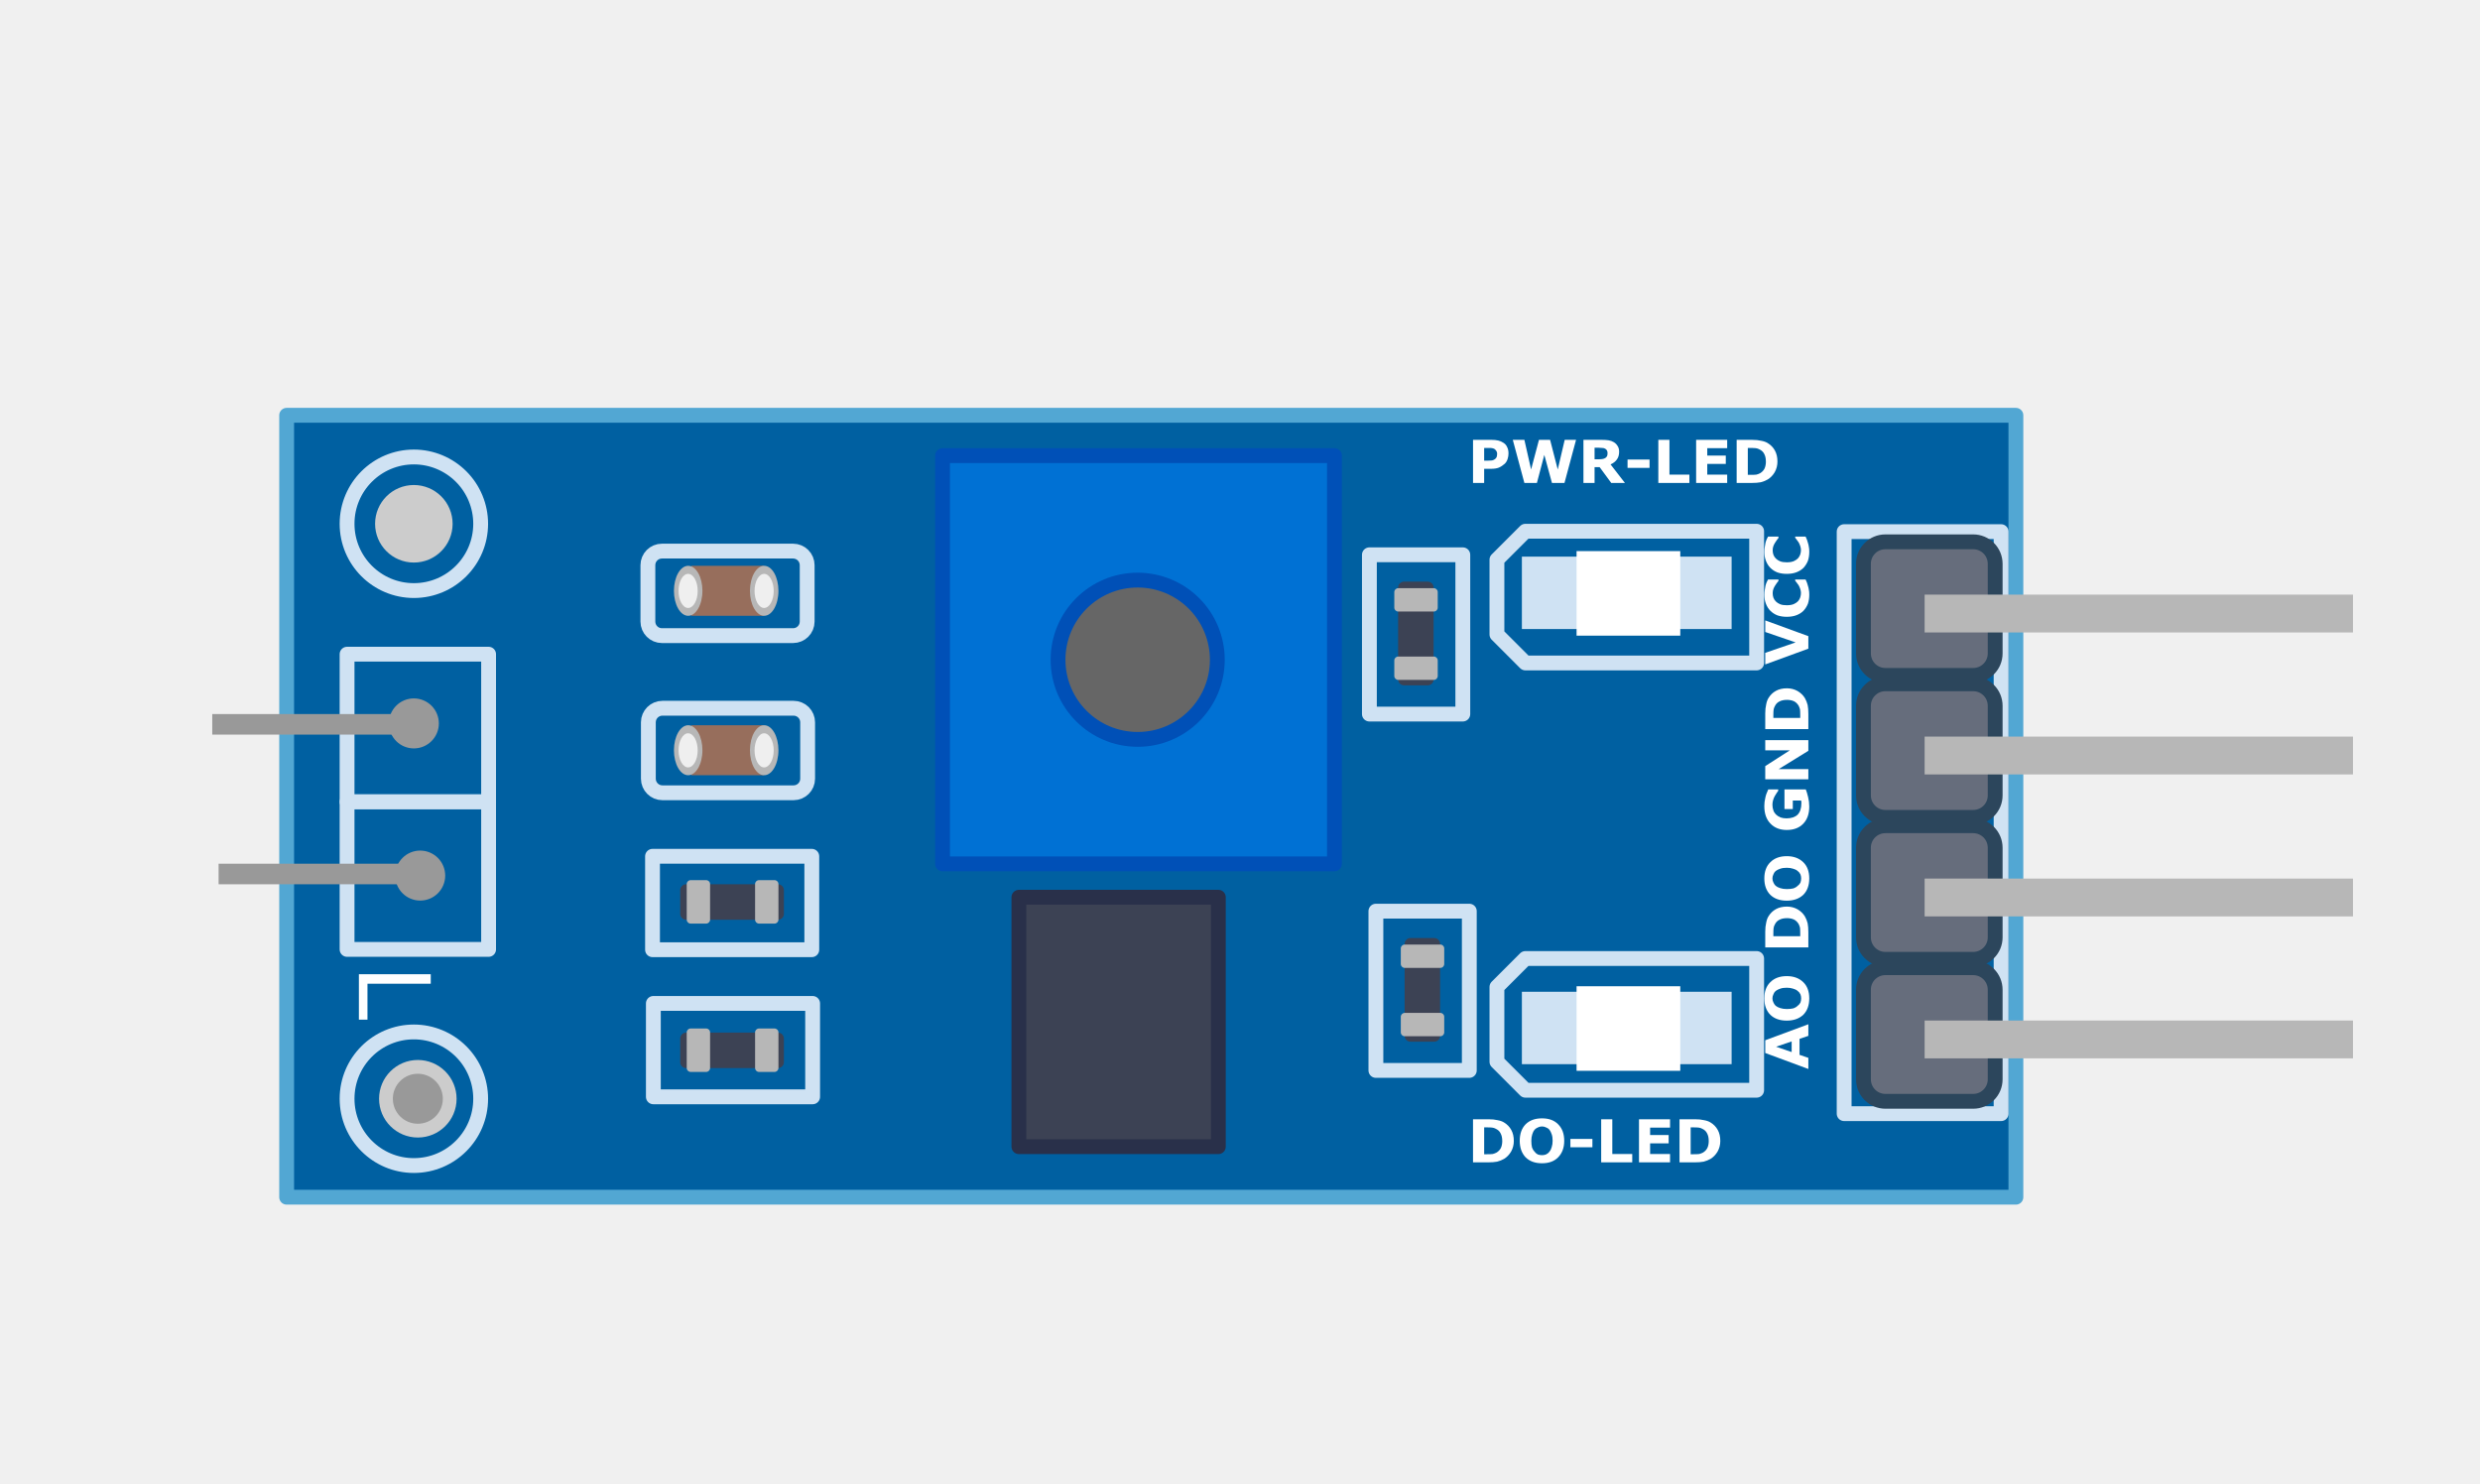
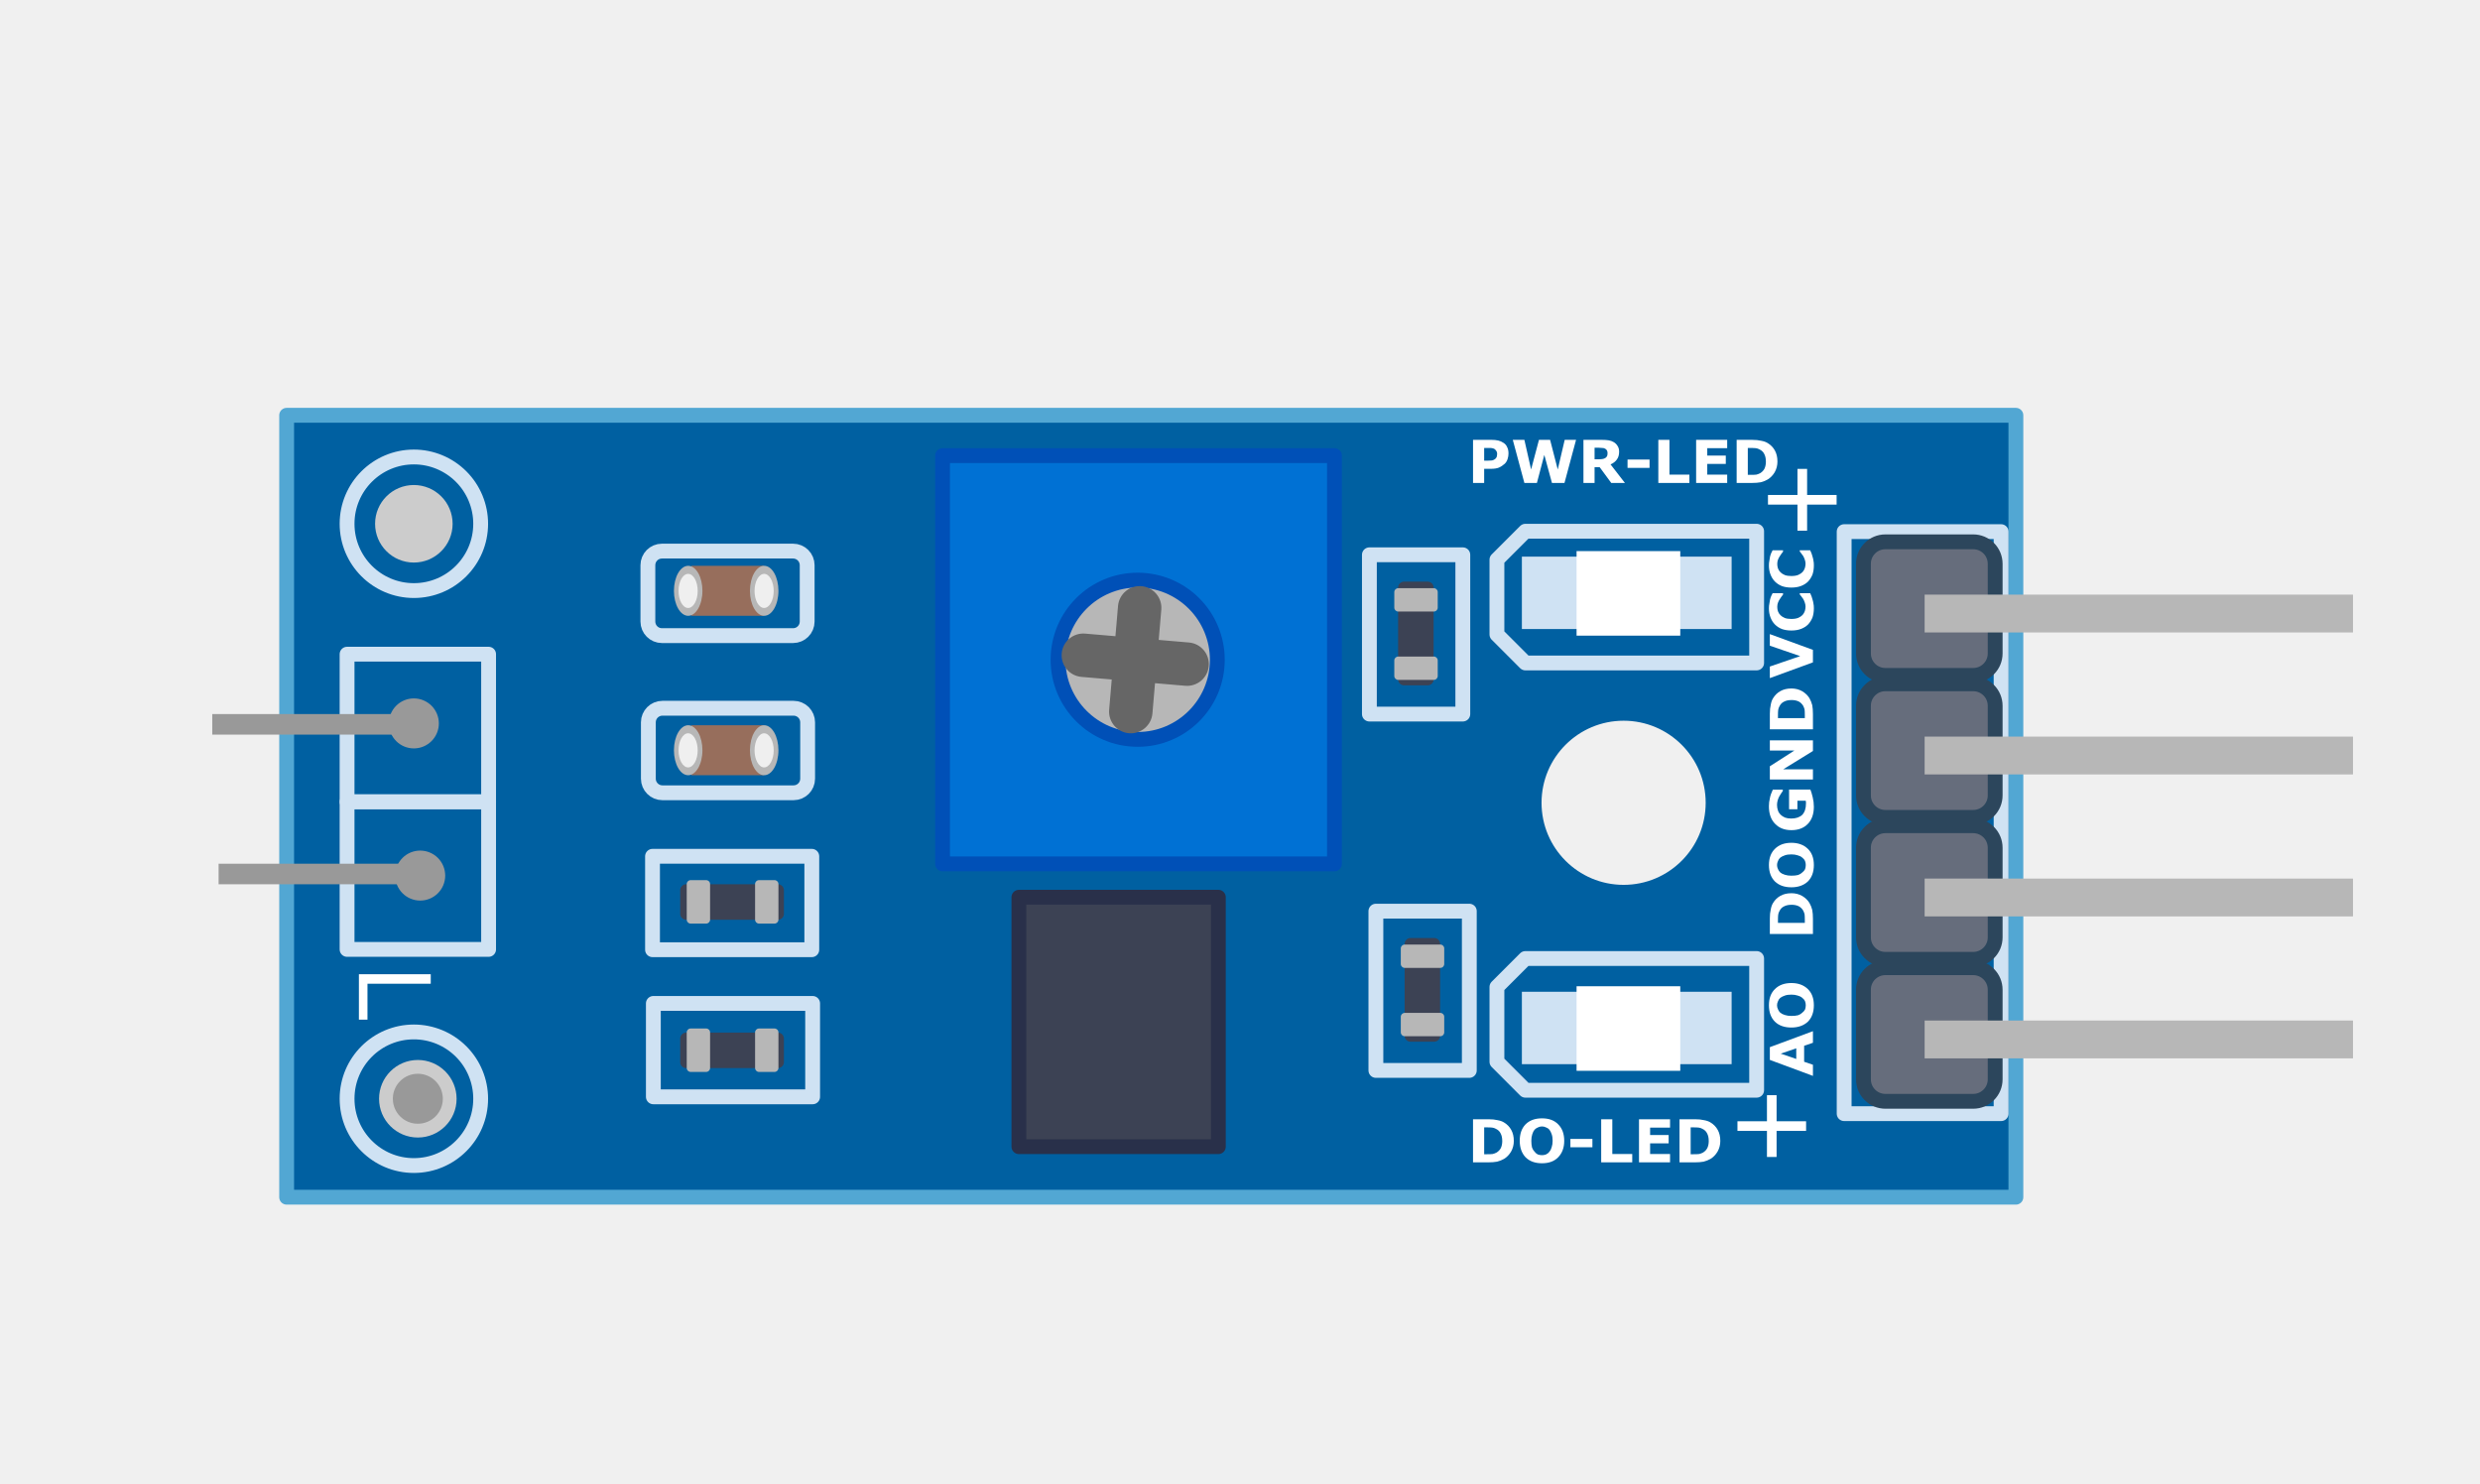
<svg xmlns="http://www.w3.org/2000/svg" version="1.1" viewBox="0.0 0.0 167.22 100.0" fill="none" stroke="none" stroke-linecap="square" stroke-miterlimit="10">
  <clipPath id="p.0">
    <path d="m0 0l167.22 0l0 100.0l-167.22 0l0 -100.0z" clip-rule="nonzero" />
  </clipPath>
  <g clip-path="url(#p.0)">
    <path fill="#000000" fill-opacity="0.0" d="m0 0l167.22 0l0 100.0l-167.22 0z" fill-rule="evenodd" />
-     <path fill="#0060a1" d="m19.328 28.002l116.598 0l0 52.724l-116.598 0z" fill-rule="evenodd" />
+     <path fill="#0060a1" d="m19.328 28.003l83.276 0l0 52.724l-83.276 0z" fill-rule="evenodd" />
+     <path fill="#0060a1" d="m116.759 28.003l19.181 0l0 52.724l-19.181 0z" fill-rule="evenodd" />
+     <path fill="#0060a1" d="m99.297 28.003l20.63 0l0 16.819l-20.63 0z" fill-rule="evenodd" />
+     <path fill="#0060a1" d="m99.297 62.281l20.63 0l0 18.457l-20.63 0z" fill-rule="evenodd" />
+     <path fill="#0060a1" d="m89.854 54.131c0 -10.837 8.785 -19.622 19.622 -19.622c5.204 0 10.195 2.067 13.875 5.747c3.68 3.68 5.747 8.671 5.747 13.875c0 10.837 -8.785 19.622 -19.622 19.622c-10.837 0 -19.622 -8.785 -19.622 -19.622zm14.088 0c0 3.056 2.478 5.534 5.534 5.534c3.056 0 5.534 -2.478 5.534 -5.534c0 -3.056 -2.478 -5.534 -5.534 -5.534c-3.056 0 -5.534 2.478 -5.534 5.534z" fill-rule="evenodd" />
+     <path fill="#000000" fill-opacity="0.0" d="m19.328 28.002l116.598 0l0 52.724l-116.598 0z" fill-rule="evenodd" />
    <path stroke="#52a7d3" stroke-width="1.0" stroke-linejoin="round" stroke-linecap="butt" d="m19.328 28.002l116.598 0l0 52.724l-116.598 0z" fill-rule="evenodd" />
    <path fill="#3c4254" d="m68.701 60.499l13.449 0l0 16.819l-13.449 0z" fill-rule="evenodd" />
    <path stroke="#29304a" stroke-width="1.0" stroke-linejoin="round" stroke-linecap="butt" d="m68.701 60.499l13.449 0l0 16.819l-13.449 0z" fill-rule="evenodd" />
    <path fill="#976e5c" d="m46.614 38.152l4.882 0l0 3.37l-4.882 0z" fill-rule="evenodd" />
    <path fill="#b7b7b7" d="m50.567 39.837c0 -0.931 0.43 -1.685 0.961 -1.685c0.255 0 0.499 0.178 0.679 0.494c0.18 0.316 0.281 0.745 0.281 1.192c0 0.931 -0.43 1.685 -0.961 1.685c-0.531 0 -0.961 -0.754 -0.961 -1.685z" fill-rule="evenodd" />
    <path fill="#efefef" d="m50.877 39.845c0 -0.635 0.289 -1.15 0.646 -1.15c0.171 0 0.335 0.121 0.457 0.337c0.121 0.216 0.189 0.508 0.189 0.813c0 0.635 -0.289 1.15 -0.646 1.15c-0.357 0 -0.646 -0.515 -0.646 -1.15z" fill-rule="evenodd" />
    <path fill="#b7b7b7" d="m45.442 39.837c0 -0.931 0.43 -1.685 0.961 -1.685c0.255 0 0.499 0.178 0.679 0.494c0.18 0.316 0.281 0.745 0.281 1.192c0 0.931 -0.43 1.685 -0.961 1.685c-0.531 0 -0.961 -0.754 -0.961 -1.685z" fill-rule="evenodd" />
    <path fill="#efefef" d="m45.752 39.845c0 -0.635 0.289 -1.15 0.646 -1.15c0.171 0 0.335 0.121 0.457 0.337c0.121 0.216 0.189 0.508 0.189 0.813c0 0.635 -0.289 1.15 -0.646 1.15c-0.357 0 -0.646 -0.515 -0.646 -1.15z" fill-rule="evenodd" />
    <path fill="#976e5c" d="m46.614 48.903l4.882 0l0 3.37l-4.882 0z" fill-rule="evenodd" />
    <path fill="#b7b7b7" d="m50.567 50.587c0 -0.931 0.43 -1.685 0.961 -1.685c0.255 0 0.499 0.178 0.679 0.494c0.18 0.316 0.281 0.745 0.281 1.192c0 0.931 -0.43 1.685 -0.961 1.685c-0.531 0 -0.961 -0.754 -0.961 -1.685z" fill-rule="evenodd" />
    <path fill="#efefef" d="m50.877 50.595c0 -0.635 0.289 -1.15 0.646 -1.15c0.171 0 0.335 0.121 0.457 0.337c0.121 0.216 0.189 0.508 0.189 0.813c0 0.635 -0.289 1.15 -0.646 1.15c-0.357 0 -0.646 -0.515 -0.646 -1.15z" fill-rule="evenodd" />
    <path fill="#b7b7b7" d="m45.442 50.587c0 -0.931 0.43 -1.685 0.961 -1.685c0.255 0 0.499 0.178 0.679 0.494c0.18 0.316 0.281 0.745 0.281 1.192c0 0.931 -0.43 1.685 -0.961 1.685c-0.531 0 -0.961 -0.754 -0.961 -1.685z" fill-rule="evenodd" />
    <path fill="#efefef" d="m45.752 50.595c0 -0.635 0.289 -1.15 0.646 -1.15c0.171 0 0.335 0.121 0.457 0.337c0.121 0.216 0.189 0.508 0.189 0.813c0 0.635 -0.289 1.15 -0.646 1.15c-0.357 0 -0.646 -0.515 -0.646 -1.15z" fill-rule="evenodd" />
    <path fill="#000000" fill-opacity="0.0" d="m23.402 35.318c0 -2.487 2.016 -4.504 4.504 -4.504c1.195 0 2.34 0.475 3.185 1.319c0.845 0.845 1.319 1.99 1.319 3.185c0 2.487 -2.016 4.504 -4.504 4.504c-2.487 0 -4.504 -2.016 -4.504 -4.504z" fill-rule="evenodd" />
    <path stroke="#cfe2f3" stroke-width="1.0" stroke-linejoin="round" stroke-linecap="butt" d="m23.402 35.318c0 -2.487 2.016 -4.504 4.504 -4.504c1.195 0 2.34 0.475 3.185 1.319c0.845 0.845 1.319 1.99 1.319 3.185c0 2.487 -2.016 4.504 -4.504 4.504c-2.487 0 -4.504 -2.016 -4.504 -4.504z" fill-rule="evenodd" />
    <path fill="#000000" fill-opacity="0.0" d="m23.402 74.087c0 -2.487 2.016 -4.504 4.504 -4.504c1.195 0 2.34 0.475 3.185 1.319c0.845 0.845 1.319 1.99 1.319 3.185c0 2.487 -2.016 4.504 -4.504 4.504c-2.487 0 -4.504 -2.016 -4.504 -4.504z" fill-rule="evenodd" />
    <path stroke="#cfe2f3" stroke-width="1.0" stroke-linejoin="round" stroke-linecap="butt" d="m23.402 74.087c0 -2.487 2.016 -4.504 4.504 -4.504c1.195 0 2.34 0.475 3.185 1.319c0.845 0.845 1.319 1.99 1.319 3.185c0 2.487 -2.016 4.504 -4.504 4.504c-2.487 0 -4.504 -2.016 -4.504 -4.504z" fill-rule="evenodd" />
    <path fill="#000000" fill-opacity="0.0" d="m23.402 44.111l9.543 0l0 9.953l-9.543 0z" fill-rule="evenodd" />
    <path stroke="#cfe2f3" stroke-width="1.0" stroke-linejoin="round" stroke-linecap="butt" d="m23.402 44.111l9.543 0l0 9.953l-9.543 0z" fill-rule="evenodd" />
    <path fill="#000000" fill-opacity="0.0" d="m23.402 54.064l9.543 0l0 9.953l-9.543 0z" fill-rule="evenodd" />
    <path stroke="#cfe2f3" stroke-width="1.0" stroke-linejoin="round" stroke-linecap="butt" d="m23.402 54.064l9.543 0l0 9.953l-9.543 0z" fill-rule="evenodd" />
    <path fill="#cccccc" d="m25.291 35.318c0 -1.444 1.17 -2.614 2.614 -2.614c0.693 0 1.358 0.275 1.848 0.766c0.49 0.49 0.766 1.155 0.766 1.848c0 1.444 -1.17 2.614 -2.614 2.614c-1.444 0 -2.614 -1.17 -2.614 -2.614z" fill-rule="evenodd" />
    <path fill="#cccccc" d="m25.559 74.087c0 -1.444 1.17 -2.614 2.614 -2.614c0.693 0 1.358 0.275 1.848 0.766c0.49 0.49 0.766 1.155 0.766 1.849c0 1.444 -1.17 2.614 -2.614 2.614c-1.444 0 -2.614 -1.17 -2.614 -2.614z" fill-rule="evenodd" />
    <path fill="#999999" d="m26.488 74.087c0 -0.931 0.754 -1.685 1.685 -1.685c0.447 0 0.875 0.178 1.192 0.494c0.316 0.316 0.494 0.745 0.494 1.192c0 0.931 -0.754 1.685 -1.685 1.685c-0.931 0 -1.685 -0.754 -1.685 -1.685z" fill-rule="evenodd" />
    <path fill="#999999" d="m14.312 48.148l14.142 0l0 1.386l-14.142 0z" fill-rule="evenodd" />
    <path fill="#999999" d="m14.74 58.239l14.142 0l0 1.386l-14.142 0z" fill-rule="evenodd" />
    <path fill="#999999" d="m26.648 59.039c0 -0.931 0.754 -1.685 1.685 -1.685c0.447 0 0.875 0.178 1.192 0.494c0.316 0.316 0.494 0.745 0.494 1.192c0 0.931 -0.754 1.685 -1.685 1.685c-0.931 0 -1.685 -0.754 -1.685 -1.685z" fill-rule="evenodd" />
    <path fill="#999999" d="m26.22 48.778c0 -0.931 0.754 -1.685 1.685 -1.685c0.447 0 0.875 0.178 1.192 0.494c0.316 0.316 0.494 0.745 0.494 1.192c0 0.931 -0.754 1.685 -1.685 1.685c-0.931 0 -1.685 -0.754 -1.685 -1.685z" fill-rule="evenodd" />
    <path fill="#3c4254" d="m45.864 60.024c0 -0.22 0.179 -0.399 0.399 -0.399l6.194 0c0.106 0 0.207 0.042 0.282 0.117c0.075 0.075 0.117 0.176 0.117 0.282l0 1.596c0 0.22 -0.179 0.399 -0.399 0.399l-6.194 0c-0.22 0 -0.399 -0.179 -0.399 -0.399z" fill-rule="evenodd" />
    <path fill="#b7b7b7" d="m46.304 59.609c0 -0.145 0.118 -0.262 0.262 -0.262l1.05 0c0.07 0 0.136 0.028 0.186 0.077c0.049 0.049 0.077 0.116 0.077 0.186l0 2.404c0 0.145 -0.118 0.262 -0.262 0.262l-1.05 0c-0.145 0 -0.262 -0.118 -0.262 -0.262z" fill-rule="evenodd" />
    <path fill="#b7b7b7" d="m50.913 59.609c0 -0.145 0.118 -0.262 0.262 -0.262l1.05 0c0.07 0 0.136 0.028 0.186 0.077c0.049 0.049 0.077 0.116 0.077 0.186l0 2.404c0 0.145 -0.118 0.262 -0.262 0.262l-1.05 0c-0.145 0 -0.262 -0.118 -0.262 -0.262z" fill-rule="evenodd" />
    <path fill="#3c4254" d="m45.864 70.026c0 -0.22 0.179 -0.399 0.399 -0.399l6.194 0c0.106 0 0.207 0.042 0.282 0.117c0.075 0.075 0.117 0.176 0.117 0.282l0 1.596c0 0.22 -0.179 0.399 -0.399 0.399l-6.194 0c-0.22 0 -0.399 -0.179 -0.399 -0.399z" fill-rule="evenodd" />
    <path fill="#b7b7b7" d="m46.304 69.612c0 -0.145 0.118 -0.262 0.262 -0.262l1.05 0c0.07 0 0.136 0.028 0.186 0.077c0.049 0.049 0.077 0.116 0.077 0.186l0 2.404c0 0.145 -0.118 0.262 -0.262 0.262l-1.05 0c-0.145 0 -0.262 -0.118 -0.262 -0.262z" fill-rule="evenodd" />
    <path fill="#b7b7b7" d="m50.913 69.612c0 -0.145 0.118 -0.262 0.262 -0.262l1.05 0c0.07 0 0.136 0.028 0.186 0.077c0.049 0.049 0.077 0.116 0.077 0.186l0 2.404c0 0.145 -0.118 0.262 -0.262 0.262l-1.05 0c-0.145 0 -0.262 -0.118 -0.262 -0.262z" fill-rule="evenodd" />
    <path fill="#000000" fill-opacity="0.0" d="m44.054 67.659l10.74 0l0 6.299l-10.74 0z" fill-rule="evenodd" />
    <path stroke="#cfe2f3" stroke-width="1.0" stroke-linejoin="round" stroke-linecap="butt" d="m44.054 67.659l10.74 0l0 6.299l-10.74 0z" fill-rule="evenodd" />
    <path fill="#000000" fill-opacity="0.0" d="m43.998 57.739l10.74 0l0 6.299l-10.74 0z" fill-rule="evenodd" />
    <path stroke="#cfe2f3" stroke-width="1.0" stroke-linejoin="round" stroke-linecap="butt" d="m43.998 57.739l10.74 0l0 6.299l-10.74 0z" fill-rule="evenodd" />
    <path fill="#3c4254" d="m96.704 63.248c0.22 0 0.399 0.179 0.399 0.399l0 6.194c0 0.106 -0.042 0.207 -0.117 0.282c-0.075 0.075 -0.176 0.117 -0.282 0.117l-1.596 0c-0.22 0 -0.399 -0.179 -0.399 -0.399l0 -6.194c0 -0.22 0.179 -0.399 0.399 -0.399z" fill-rule="evenodd" />
    <path fill="#b7b7b7" d="m97.119 63.689c0.145 0 0.262 0.118 0.262 0.262l0 1.05c0 0.07 -0.028 0.136 -0.077 0.186c-0.049 0.049 -0.116 0.077 -0.186 0.077l-2.404 0c-0.145 0 -0.262 -0.118 -0.262 -0.262l0 -1.05c0 -0.145 0.118 -0.262 0.262 -0.262z" fill-rule="evenodd" />
    <path fill="#b7b7b7" d="m97.119 68.298c0.145 0 0.262 0.118 0.262 0.262l0 1.05c0 0.07 -0.028 0.136 -0.077 0.186c-0.049 0.049 -0.116 0.077 -0.186 0.077l-2.404 0c-0.145 0 -0.262 -0.118 -0.262 -0.262l0 -1.05c0 -0.145 0.118 -0.262 0.262 -0.262z" fill-rule="evenodd" />
    <path fill="#000000" fill-opacity="0.0" d="m99.072 61.438l0 10.74l-6.299 0l0 -10.74z" fill-rule="evenodd" />
    <path stroke="#cfe2f3" stroke-width="1.0" stroke-linejoin="round" stroke-linecap="butt" d="m99.072 61.438l0 10.74l-6.299 0l0 -10.74z" fill-rule="evenodd" />
    <path fill="#3c4254" d="m96.266 39.219c0.22 0 0.399 0.179 0.399 0.399l0 6.194c0 0.106 -0.042 0.207 -0.117 0.282c-0.075 0.075 -0.176 0.117 -0.282 0.117l-1.596 0c-0.22 0 -0.399 -0.179 -0.399 -0.399l0 -6.194c0 -0.22 0.179 -0.399 0.399 -0.399z" fill-rule="evenodd" />
    <path fill="#b7b7b7" d="m96.681 39.66c0.145 0 0.262 0.118 0.262 0.262l0 1.05c0 0.07 -0.028 0.136 -0.077 0.186c-0.049 0.049 -0.116 0.077 -0.186 0.077l-2.404 0c-0.145 0 -0.262 -0.118 -0.262 -0.262l0 -1.05c0 -0.145 0.118 -0.262 0.262 -0.262z" fill-rule="evenodd" />
    <path fill="#b7b7b7" d="m96.681 44.269c0.145 0 0.262 0.118 0.262 0.262l0 1.05c0 0.07 -0.028 0.136 -0.077 0.186c-0.049 0.049 -0.116 0.077 -0.186 0.077l-2.404 0c-0.145 0 -0.262 -0.118 -0.262 -0.262l0 -1.05c0 -0.145 0.118 -0.262 0.262 -0.262z" fill-rule="evenodd" />
    <path fill="#000000" fill-opacity="0.0" d="m98.634 37.409l0 10.74l-6.299 0l0 -10.74z" fill-rule="evenodd" />
    <path stroke="#cfe2f3" stroke-width="1.0" stroke-linejoin="round" stroke-linecap="butt" d="m98.634 37.409l0 10.74l-6.299 0l0 -10.74z" fill-rule="evenodd" />
    <path fill="#000000" fill-opacity="0.0" d="m98.948 27.724l25.228 0l0 8.567l-25.228 0z" fill-rule="evenodd" />
    <path fill="#ffffff" d="m101.714 30.58q0 0.188 -0.062 0.375q-0.062 0.188 -0.188 0.312q-0.188 0.172 -0.406 0.266q-0.203 0.078 -0.516 0.078l-0.469 0l0 0.953l-0.75 0l0 -2.906l1.234 0q0.281 0 0.469 0.047q0.188 0.047 0.328 0.141q0.188 0.109 0.266 0.297q0.094 0.172 0.094 0.438zm-0.766 0.016q0 -0.125 -0.078 -0.219q-0.062 -0.094 -0.141 -0.125q-0.125 -0.047 -0.234 -0.047q-0.109 0 -0.297 0l-0.125 0l0 0.859l0.219 0q0.188 0 0.312 -0.016q0.125 -0.031 0.203 -0.094q0.078 -0.062 0.109 -0.141q0.031 -0.094 0.031 -0.219zm5.322 -0.938l-0.781 2.906l-0.844 0l-0.516 -1.891l-0.5 1.891l-0.844 0l-0.781 -2.906l0.781 0l0.453 2.0l0.531 -2.0l0.75 0l0.516 2.0l0.469 -2.0l0.766 0zm2.123 0.891q0 -0.109 -0.047 -0.188q-0.047 -0.078 -0.156 -0.125q-0.062 -0.031 -0.172 -0.031q-0.094 -0.016 -0.234 -0.016l-0.266 0l0 0.781l0.219 0q0.188 0 0.297 -0.016q0.125 -0.016 0.219 -0.078q0.078 -0.062 0.109 -0.125q0.031 -0.078 0.031 -0.203zm1.172 2.016l-0.922 0l-0.781 -1.063l-0.344 0l0 1.063l-0.75 0l0 -2.906l1.25 0q0.266 0 0.453 0.031q0.188 0.031 0.344 0.125q0.156 0.094 0.25 0.25q0.109 0.156 0.109 0.391q0 0.328 -0.156 0.531q-0.141 0.203 -0.422 0.328l0.969 1.25zm1.66 -1.016l-1.484 0l0 -0.562l1.484 0l0 0.562zm2.686 1.016l-2.094 0l0 -2.906l0.75 0l0 2.344l1.344 0l0 0.562zm2.549 0l-2.094 0l0 -2.906l2.094 0l0 0.562l-1.344 0l0 0.5l1.25 0l0 0.562l-1.25 0l0 0.719l1.344 0l0 0.562zm3.389 -1.453q0 0.406 -0.188 0.734q-0.188 0.313 -0.469 0.484q-0.219 0.125 -0.469 0.188q-0.25 0.047 -0.609 0.047l-1.016 0l0 -2.906l1.047 0q0.359 0 0.609 0.062q0.266 0.047 0.438 0.156q0.312 0.188 0.484 0.5q0.172 0.312 0.172 0.734zm-0.781 0q0 -0.297 -0.109 -0.5q-0.094 -0.203 -0.328 -0.312q-0.109 -0.062 -0.234 -0.078q-0.125 -0.016 -0.359 -0.016l-0.188 0l0 1.813l0.188 0q0.266 0 0.391 -0.016q0.125 -0.031 0.25 -0.094q0.203 -0.125 0.297 -0.312q0.094 -0.203 0.094 -0.484z" fill-rule="nonzero" />
    <path fill="#000000" fill-opacity="0.0" d="m98.948 73.536l25.228 0l0 8.567l-25.228 0z" fill-rule="evenodd" />
    <path fill="#ffffff" d="m102.073 76.923q0 0.406 -0.188 0.734q-0.188 0.312 -0.469 0.484q-0.219 0.125 -0.469 0.188q-0.25 0.047 -0.609 0.047l-1.016 0l0 -2.906l1.047 0q0.359 0 0.609 0.062q0.266 0.047 0.438 0.156q0.312 0.188 0.484 0.5q0.172 0.312 0.172 0.734zm-0.781 0q0 -0.297 -0.109 -0.5q-0.094 -0.203 -0.328 -0.312q-0.109 -0.062 -0.234 -0.078q-0.125 -0.016 -0.359 -0.016l-0.188 0l0 1.812l0.188 0q0.266 0 0.391 -0.016q0.125 -0.031 0.25 -0.094q0.203 -0.125 0.297 -0.312q0.094 -0.203 0.094 -0.484zm4.18 0q0 0.688 -0.406 1.109q-0.391 0.406 -1.094 0.406q-0.703 0 -1.109 -0.406q-0.391 -0.422 -0.391 -1.109q0 -0.703 0.391 -1.109q0.406 -0.406 1.109 -0.406q0.703 0 1.094 0.406q0.406 0.406 0.406 1.109zm-1.0 0.734q0.109 -0.125 0.156 -0.312q0.062 -0.188 0.062 -0.422q0 -0.266 -0.062 -0.438q-0.062 -0.188 -0.156 -0.312q-0.094 -0.109 -0.234 -0.156q-0.125 -0.062 -0.266 -0.062q-0.141 0 -0.266 0.062q-0.125 0.047 -0.234 0.156q-0.094 0.109 -0.156 0.312q-0.062 0.188 -0.062 0.438q0 0.266 0.047 0.453q0.062 0.172 0.172 0.281q0.094 0.125 0.219 0.188q0.141 0.047 0.281 0.047q0.141 0 0.266 -0.047q0.141 -0.062 0.234 -0.188zm2.9 -0.297l-1.484 0l0 -0.562l1.484 0l0 0.562zm2.686 1.016l-2.094 0l0 -2.906l0.75 0l0 2.344l1.344 0l0 0.562zm2.549 0l-2.094 0l0 -2.906l2.094 0l0 0.562l-1.344 0l0 0.5l1.25 0l0 0.562l-1.25 0l0 0.719l1.344 0l0 0.562zm3.389 -1.453q0 0.406 -0.188 0.734q-0.188 0.312 -0.469 0.484q-0.219 0.125 -0.469 0.188q-0.25 0.047 -0.609 0.047l-1.016 0l0 -2.906l1.047 0q0.359 0 0.609 0.062q0.266 0.047 0.438 0.156q0.312 0.188 0.484 0.5q0.172 0.312 0.172 0.734zm-0.781 0q0 -0.297 -0.109 -0.5q-0.094 -0.203 -0.328 -0.312q-0.109 -0.062 -0.234 -0.078q-0.125 -0.016 -0.359 -0.016l-0.188 0l0 1.812l0.188 0q0.266 0 0.391 -0.016q0.125 -0.031 0.25 -0.094q0.203 -0.125 0.297 -0.312q0.094 -0.203 0.094 -0.484z" fill-rule="nonzero" />
-     <path fill="#000000" fill-opacity="0.0" d="m117.092 79.971l0 -51.811l8.567 0l0 51.811z" fill-rule="evenodd" />
-     <path fill="#ffffff" d="m121.932 69.065l0 0.781l-0.594 0.203l0 1.078l0.594 0.203l0 0.75l-2.906 -1.078l0 -0.859l2.906 -1.078zm-1.125 1.156l-1.047 0.359l1.047 0.359l0 -0.719zm-0.328 -4.402q0.688 0 1.109 0.406q0.406 0.391 0.406 1.094q0 0.703 -0.406 1.109q-0.422 0.391 -1.109 0.391q-0.703 0 -1.109 -0.391q-0.406 -0.406 -0.406 -1.109q0 -0.703 0.406 -1.094q0.406 -0.406 1.109 -0.406zm0.734 1.0q-0.125 -0.109 -0.312 -0.156q-0.188 -0.062 -0.422 -0.062q-0.266 0 -0.438 0.062q-0.188 0.062 -0.312 0.156q-0.109 0.094 -0.156 0.234q-0.062 0.125 -0.062 0.266q0 0.141 0.062 0.266q0.047 0.125 0.156 0.234q0.109 0.094 0.312 0.156q0.188 0.062 0.438 0.062q0.266 0 0.453 -0.047q0.172 -0.062 0.281 -0.172q0.125 -0.094 0.188 -0.219q0.047 -0.141 0.047 -0.281q0 -0.141 -0.047 -0.266q-0.062 -0.141 -0.188 -0.234zm-0.734 -5.689q0.406 0 0.734 0.188q0.312 0.188 0.484 0.469q0.125 0.219 0.188 0.469q0.047 0.25 0.047 0.609l0 1.016l-2.906 0l0 -1.047q0 -0.359 0.062 -0.609q0.047 -0.266 0.156 -0.438q0.188 -0.312 0.5 -0.484q0.312 -0.172 0.734 -0.172zm0 0.781q-0.297 0 -0.5 0.109q-0.203 0.094 -0.312 0.328q-0.062 0.109 -0.078 0.234q-0.016 0.125 -0.016 0.359l0 0.188l1.812 0l0 -0.188q0 -0.266 -0.016 -0.391q-0.031 -0.125 -0.094 -0.25q-0.125 -0.203 -0.312 -0.297q-0.203 -0.094 -0.484 -0.094zm0 -4.18q0.688 0 1.109 0.406q0.406 0.391 0.406 1.094q0 0.703 -0.406 1.109q-0.422 0.391 -1.109 0.391q-0.703 0 -1.109 -0.391q-0.406 -0.406 -0.406 -1.109q0 -0.703 0.406 -1.094q0.406 -0.406 1.109 -0.406zm0.734 1.0q-0.125 -0.109 -0.312 -0.156q-0.188 -0.062 -0.422 -0.062q-0.266 0 -0.438 0.062q-0.188 0.062 -0.312 0.156q-0.109 0.094 -0.156 0.234q-0.062 0.125 -0.062 0.266q0 0.141 0.062 0.266q0.047 0.125 0.156 0.234q0.109 0.094 0.312 0.156q0.188 0.062 0.438 0.062q0.266 0 0.453 -0.047q0.172 -0.062 0.281 -0.172q0.125 -0.094 0.188 -0.219q0.047 -0.141 0.047 -0.281q0 -0.141 -0.047 -0.266q-0.062 -0.141 -0.188 -0.234zm0.547 -5.502q0.078 0.188 0.156 0.516q0.078 0.312 0.078 0.641q0 0.734 -0.406 1.156q-0.406 0.422 -1.109 0.422q-0.688 0 -1.094 -0.422q-0.422 -0.422 -0.422 -1.188q0 -0.281 0.062 -0.531q0.047 -0.266 0.203 -0.594l0.672 0l0 0.094q-0.031 0.047 -0.109 0.156q-0.078 0.109 -0.125 0.203q-0.062 0.109 -0.109 0.266q-0.047 0.156 -0.047 0.312q0 0.203 0.062 0.375q0.047 0.156 0.172 0.281q0.125 0.125 0.312 0.203q0.172 0.062 0.406 0.062q0.484 0 0.75 -0.25q0.25 -0.266 0.25 -0.766q0 -0.031 0 -0.078q-0.016 -0.062 -0.016 -0.109l-0.562 0l0 0.578l-0.562 0l0 -1.328l1.438 0zm0.172 -3.322l0 0.719l-2.0 1.234l2.0 0l0 0.688l-2.906 0l0 -0.891l1.656 -1.062l-1.656 0l0 -0.688l2.906 0zm-1.453 -3.496q0.406 0 0.734 0.188q0.312 0.188 0.484 0.469q0.125 0.219 0.188 0.469q0.047 0.25 0.047 0.609l0 1.016l-2.906 0l0 -1.047q0 -0.359 0.062 -0.609q0.047 -0.266 0.156 -0.438q0.188 -0.312 0.5 -0.484q0.312 -0.172 0.734 -0.172zm0 0.781q-0.297 0 -0.5 0.109q-0.203 0.094 -0.312 0.328q-0.062 0.109 -0.078 0.234q-0.016 0.125 -0.016 0.359l0 0.188l1.812 0l0 -0.188q0 -0.266 -0.016 -0.391q-0.031 -0.125 -0.094 -0.25q-0.125 -0.203 -0.312 -0.297q-0.203 -0.094 -0.484 -0.094zm-1.453 -5.359l2.906 1.062l0 0.844l-2.906 1.062l0 -0.781l2.047 -0.703l-2.047 -0.703l0 -0.781zm2.969 -1.727q0 0.328 -0.094 0.609q-0.109 0.266 -0.297 0.469q-0.188 0.188 -0.469 0.297q-0.281 0.109 -0.656 0.109q-0.344 0 -0.625 -0.094q-0.281 -0.109 -0.484 -0.312q-0.188 -0.188 -0.297 -0.469q-0.109 -0.281 -0.109 -0.609q0 -0.188 0.031 -0.328q0.016 -0.156 0.047 -0.281q0.031 -0.125 0.078 -0.234q0.047 -0.109 0.094 -0.188l0.703 0l0 0.094q-0.047 0.047 -0.109 0.141q-0.062 0.078 -0.125 0.188q-0.062 0.094 -0.109 0.219q-0.047 0.125 -0.047 0.281q0 0.156 0.047 0.297q0.047 0.141 0.172 0.266q0.109 0.109 0.297 0.188q0.172 0.062 0.438 0.062q0.281 0 0.469 -0.078q0.172 -0.078 0.281 -0.188q0.109 -0.125 0.156 -0.266q0.047 -0.156 0.047 -0.297q0 -0.125 -0.047 -0.266q-0.047 -0.141 -0.109 -0.25q-0.062 -0.094 -0.125 -0.172q-0.062 -0.078 -0.109 -0.141l0 -0.078l0.703 0q0.047 0.109 0.094 0.219q0.031 0.094 0.062 0.203q0.047 0.141 0.062 0.266q0.031 0.125 0.031 0.344zm0 -2.895q0 0.328 -0.094 0.609q-0.109 0.266 -0.297 0.469q-0.188 0.188 -0.469 0.297q-0.281 0.109 -0.656 0.109q-0.344 0 -0.625 -0.094q-0.281 -0.109 -0.484 -0.312q-0.188 -0.188 -0.297 -0.469q-0.109 -0.281 -0.109 -0.609q0 -0.188 0.031 -0.328q0.016 -0.156 0.047 -0.281q0.031 -0.125 0.078 -0.234q0.047 -0.109 0.094 -0.188l0.703 0l0 0.094q-0.047 0.047 -0.109 0.141q-0.062 0.078 -0.125 0.188q-0.062 0.094 -0.109 0.219q-0.047 0.125 -0.047 0.281q0 0.156 0.047 0.297q0.047 0.141 0.172 0.266q0.109 0.109 0.297 0.188q0.172 0.062 0.438 0.062q0.281 0 0.469 -0.078q0.172 -0.078 0.281 -0.188q0.109 -0.125 0.156 -0.266q0.047 -0.156 0.047 -0.297q0 -0.125 -0.047 -0.266q-0.047 -0.141 -0.109 -0.25q-0.062 -0.094 -0.125 -0.172q-0.062 -0.078 -0.109 -0.141l0 -0.078l0.703 0q0.047 0.109 0.094 0.219q0.031 0.094 0.062 0.203q0.047 0.141 0.062 0.266q0.031 0.125 0.031 0.344z" fill-rule="nonzero" />
+     <path fill="#000000" fill-opacity="0.0" d="m113.562 75.265l0 -41.008l21.764 0l0 41.008z" fill-rule="evenodd" />
+     <path fill="#ffffff" d="m122.242 69.531l0 0.781l-0.594 0.203l0 1.078l0.594 0.203l0 0.75l-2.906 -1.078l0 -0.859l2.906 -1.078zm-1.125 1.156l-1.047 0.359l1.047 0.359l0 -0.719zm-0.328 -4.402q0.688 0 1.109 0.406q0.406 0.391 0.406 1.094q0 0.703 -0.406 1.109q-0.422 0.391 -1.109 0.391q-0.703 0 -1.109 -0.391q-0.406 -0.406 -0.406 -1.109q0 -0.703 0.406 -1.094q0.406 -0.406 1.109 -0.406zm0.734 1.0q-0.125 -0.109 -0.312 -0.156q-0.188 -0.062 -0.422 -0.062q-0.266 0 -0.438 0.062q-0.188 0.062 -0.312 0.156q-0.109 0.094 -0.156 0.234q-0.062 0.125 -0.062 0.266q0 0.141 0.062 0.266q0.047 0.125 0.156 0.234q0.109 0.094 0.312 0.156q0.188 0.062 0.438 0.062q0.266 0 0.453 -0.047q0.172 -0.062 0.281 -0.172q0.125 -0.094 0.188 -0.219q0.047 -0.141 0.047 -0.281q0 -0.141 -0.047 -0.266q-0.062 -0.141 -0.188 -0.234z" fill-rule="nonzero" />
+     <path fill="#ffffff" d="m120.789 60.228q0.406 0 0.734 0.188q0.312 0.188 0.484 0.469q0.125 0.219 0.188 0.469q0.047 0.25 0.047 0.609l0 1.016l-2.906 0l0 -1.047q0 -0.359 0.062 -0.609q0.047 -0.266 0.156 -0.438q0.188 -0.312 0.5 -0.484q0.312 -0.172 0.734 -0.172zm0 0.781q-0.297 0 -0.5 0.109q-0.203 0.094 -0.312 0.328q-0.062 0.109 -0.078 0.234q-0.016 0.125 -0.016 0.359l0 0.188l1.812 0l0 -0.188q0 -0.266 -0.016 -0.391q-0.031 -0.125 -0.094 -0.25q-0.125 -0.203 -0.312 -0.297q-0.203 -0.094 -0.484 -0.094zm0 -4.18q0.688 0 1.109 0.406q0.406 0.391 0.406 1.094q0 0.703 -0.406 1.109q-0.422 0.391 -1.109 0.391q-0.703 0 -1.109 -0.391q-0.406 -0.406 -0.406 -1.109q0 -0.703 0.406 -1.094q0.406 -0.406 1.109 -0.406zm0.734 1.0q-0.125 -0.109 -0.312 -0.156q-0.188 -0.062 -0.422 -0.062q-0.266 0 -0.438 0.062q-0.188 0.062 -0.312 0.156q-0.109 0.094 -0.156 0.234q-0.062 0.125 -0.062 0.266q0 0.141 0.062 0.266q0.047 0.125 0.156 0.234q0.109 0.094 0.312 0.156q0.188 0.062 0.438 0.062q0.266 0 0.453 -0.047q0.172 -0.062 0.281 -0.172q0.125 -0.094 0.188 -0.219q0.047 -0.141 0.047 -0.281q0 -0.141 -0.047 -0.266q-0.062 -0.141 -0.188 -0.234z" fill-rule="nonzero" />
+     <path fill="#ffffff" d="m122.07 53.241q0.078 0.188 0.156 0.516q0.078 0.312 0.078 0.641q0 0.734 -0.406 1.156q-0.406 0.422 -1.109 0.422q-0.688 0 -1.094 -0.422q-0.422 -0.422 -0.422 -1.188q0 -0.281 0.062 -0.531q0.047 -0.266 0.203 -0.594l0.672 0l0 0.094q-0.031 0.047 -0.109 0.156q-0.078 0.109 -0.125 0.203q-0.062 0.109 -0.109 0.266q-0.047 0.156 -0.047 0.312q0 0.203 0.062 0.375q0.047 0.156 0.172 0.281q0.125 0.125 0.312 0.203q0.172 0.062 0.406 0.062q0.484 0 0.75 -0.25q0.25 -0.266 0.25 -0.766q0 -0.031 0 -0.078q-0.016 -0.062 -0.016 -0.109l-0.562 0l0 0.578l-0.562 0l0 -1.328l1.438 0zm0.172 -3.322l0 0.719l-2.0 1.234l2.0 0l0 0.688l-2.906 0l0 -0.891l1.656 -1.062l-1.656 0l0 -0.688l2.906 0zm-1.453 -3.496q0.406 0 0.734 0.188q0.312 0.188 0.484 0.469q0.125 0.219 0.188 0.469q0.047 0.25 0.047 0.609l0 1.016l-2.906 0l0 -1.047q0 -0.359 0.062 -0.609q0.047 -0.266 0.156 -0.438q0.188 -0.312 0.5 -0.484q0.312 -0.172 0.734 -0.172zm0 0.781q-0.297 0 -0.5 0.109q-0.203 0.094 -0.312 0.328q-0.062 0.109 -0.078 0.234q-0.016 0.125 -0.016 0.359l0 0.188l1.812 0l0 -0.188q0 -0.266 -0.016 -0.391q-0.031 -0.125 -0.094 -0.25q-0.125 -0.203 -0.312 -0.297q-0.203 -0.094 -0.484 -0.094z" fill-rule="nonzero" />
+     <path fill="#ffffff" d="m119.335 42.757l2.906 1.062l0 0.844l-2.906 1.062l0 -0.781l2.047 -0.703l-2.047 -0.703l0 -0.781zm2.969 -1.727q0 0.328 -0.094 0.609q-0.109 0.266 -0.297 0.469q-0.188 0.188 -0.469 0.297q-0.281 0.109 -0.656 0.109q-0.344 0 -0.625 -0.094q-0.281 -0.109 -0.484 -0.312q-0.188 -0.188 -0.297 -0.469q-0.109 -0.281 -0.109 -0.609q0 -0.188 0.031 -0.328q0.016 -0.156 0.047 -0.281q0.031 -0.125 0.078 -0.234q0.047 -0.109 0.094 -0.188l0.703 0l0 0.094q-0.047 0.047 -0.109 0.141q-0.062 0.078 -0.125 0.188q-0.062 0.094 -0.109 0.219q-0.047 0.125 -0.047 0.281q0 0.156 0.047 0.297q0.047 0.141 0.172 0.266q0.109 0.109 0.297 0.188q0.172 0.062 0.438 0.062q0.281 0 0.469 -0.078q0.172 -0.078 0.281 -0.188q0.109 -0.125 0.156 -0.266q0.047 -0.156 0.047 -0.297q0 -0.125 -0.047 -0.266q-0.047 -0.141 -0.109 -0.25q-0.062 -0.094 -0.125 -0.172q-0.062 -0.078 -0.109 -0.141l0 -0.078l0.703 0q0.047 0.109 0.094 0.219q0.031 0.094 0.062 0.203q0.047 0.141 0.062 0.266q0.031 0.125 0.031 0.344zm0 -2.895q0 0.328 -0.094 0.609q-0.109 0.266 -0.297 0.469q-0.188 0.188 -0.469 0.297q-0.281 0.109 -0.656 0.109q-0.344 0 -0.625 -0.094q-0.281 -0.109 -0.484 -0.312q-0.188 -0.188 -0.297 -0.469q-0.109 -0.281 -0.109 -0.609q0 -0.188 0.031 -0.328q0.016 -0.156 0.047 -0.281q0.031 -0.125 0.078 -0.234q0.047 -0.109 0.094 -0.188l0.703 0l0 0.094q-0.047 0.047 -0.109 0.141q-0.062 0.078 -0.125 0.188q-0.062 0.094 -0.109 0.219q-0.047 0.125 -0.047 0.281q0 0.156 0.047 0.297q0.047 0.141 0.172 0.266q0.109 0.109 0.297 0.188q0.172 0.062 0.438 0.062q0.281 0 0.469 -0.078q0.172 -0.078 0.281 -0.188q0.109 -0.125 0.156 -0.266q0.047 -0.156 0.047 -0.297q0 -0.125 -0.047 -0.266q-0.047 -0.141 -0.109 -0.25q-0.062 -0.094 -0.125 -0.172q-0.062 -0.078 -0.109 -0.141l0 -0.078l0.703 0q0.047 0.109 0.094 0.219q0.031 0.094 0.062 0.203q0.047 0.141 0.062 0.266q0.031 0.125 0.031 0.344z" fill-rule="nonzero" />
    <path fill="#000000" fill-opacity="0.0" d="m134.929 35.848l0 39.244l-10.583 0l0 -39.244z" fill-rule="evenodd" />
    <path stroke="#cfe2f3" stroke-width="1.0" stroke-linejoin="round" stroke-linecap="butt" d="m134.929 35.848l0 39.244l-10.583 0l0 -39.244z" fill-rule="evenodd" />
    <path fill="#666d7c" d="m125.647 38.014c0 -0.818 0.663 -1.48 1.48 -1.48l5.921 0c0.393 0 0.769 0.156 1.047 0.434c0.278 0.278 0.434 0.654 0.434 1.047l0 6.047c0 0.818 -0.663 1.48 -1.48 1.48l-5.921 0c-0.818 0 -1.48 -0.663 -1.48 -1.48z" fill-rule="evenodd" />
    <path stroke="#2c465c" stroke-width="1.0" stroke-linejoin="round" stroke-linecap="butt" d="m125.647 38.014c0 -0.818 0.663 -1.48 1.48 -1.48l5.921 0c0.393 0 0.769 0.156 1.047 0.434c0.278 0.278 0.434 0.654 0.434 1.047l0 6.047c0 0.818 -0.663 1.48 -1.48 1.48l-5.921 0c-0.818 0 -1.48 -0.663 -1.48 -1.48z" fill-rule="evenodd" />
    <path fill="#b7b7b7" d="m129.773 40.095l28.882 0l0 2.551l-28.882 0z" fill-rule="evenodd" />
    <path fill="#666d7c" d="m125.647 47.587c0 -0.818 0.663 -1.48 1.48 -1.48l5.921 0c0.393 0 0.769 0.156 1.047 0.434c0.278 0.278 0.434 0.654 0.434 1.047l0 6.047c0 0.818 -0.663 1.48 -1.48 1.48l-5.921 0c-0.818 0 -1.48 -0.663 -1.48 -1.48z" fill-rule="evenodd" />
    <path stroke="#2c465c" stroke-width="1.0" stroke-linejoin="round" stroke-linecap="butt" d="m125.647 47.587c0 -0.818 0.663 -1.48 1.48 -1.48l5.921 0c0.393 0 0.769 0.156 1.047 0.434c0.278 0.278 0.434 0.654 0.434 1.047l0 6.047c0 0.818 -0.663 1.48 -1.48 1.48l-5.921 0c-0.818 0 -1.48 -0.663 -1.48 -1.48z" fill-rule="evenodd" />
    <path fill="#b7b7b7" d="m129.773 49.668l28.882 0l0 2.551l-28.882 0z" fill-rule="evenodd" />
    <path fill="#666d7c" d="m125.647 57.159c0 -0.818 0.663 -1.48 1.48 -1.48l5.921 0c0.393 0 0.769 0.156 1.047 0.434c0.278 0.278 0.434 0.654 0.434 1.047l0 6.047c0 0.818 -0.663 1.48 -1.48 1.48l-5.921 0c-0.818 0 -1.48 -0.663 -1.48 -1.48z" fill-rule="evenodd" />
    <path stroke="#2c465c" stroke-width="1.0" stroke-linejoin="round" stroke-linecap="butt" d="m125.647 57.159c0 -0.818 0.663 -1.48 1.48 -1.48l5.921 0c0.393 0 0.769 0.156 1.047 0.434c0.278 0.278 0.434 0.654 0.434 1.047l0 6.047c0 0.818 -0.663 1.48 -1.48 1.48l-5.921 0c-0.818 0 -1.48 -0.663 -1.48 -1.48z" fill-rule="evenodd" />
    <path fill="#b7b7b7" d="m129.773 59.241l28.882 0l0 2.551l-28.882 0z" fill-rule="evenodd" />
    <path fill="#666d7c" d="m125.647 66.732c0 -0.818 0.663 -1.48 1.48 -1.48l5.921 0c0.393 0 0.769 0.156 1.047 0.434c0.278 0.278 0.434 0.654 0.434 1.047l0 6.047c0 0.818 -0.663 1.48 -1.48 1.48l-5.921 0c-0.818 0 -1.48 -0.663 -1.48 -1.48z" fill-rule="evenodd" />
    <path stroke="#2c465c" stroke-width="1.0" stroke-linejoin="round" stroke-linecap="butt" d="m125.647 66.732c0 -0.818 0.663 -1.48 1.48 -1.48l5.921 0c0.393 0 0.769 0.156 1.047 0.434c0.278 0.278 0.434 0.654 0.434 1.047l0 6.047c0 0.818 -0.663 1.48 -1.48 1.48l-5.921 0c-0.818 0 -1.48 -0.663 -1.48 -1.48z" fill-rule="evenodd" />
    <path fill="#b7b7b7" d="m129.773 68.813l28.882 0l0 2.551l-28.882 0z" fill-rule="evenodd" />
    <path fill="#0071d4" d="m63.554 30.722l26.425 0l0 27.528l-26.425 0z" fill-rule="evenodd" />
    <path stroke="#0050b7" stroke-width="1.0" stroke-linejoin="round" stroke-linecap="butt" d="m63.554 30.722l26.425 0l0 27.528l-26.425 0z" fill-rule="evenodd" />
    <path fill="#cfe2f3" d="m102.617 37.533l14.142 0l0 4.882l-14.142 0z" fill-rule="evenodd" />
    <path fill="#ffffff" d="m106.304 37.16l6.992 0l0 5.701l-6.992 0z" fill-rule="evenodd" />
    <path fill="#cfe2f3" d="m102.617 66.874l14.142 0l0 4.882l-14.142 0z" fill-rule="evenodd" />
    <path fill="#ffffff" d="m106.304 66.502l6.992 0l0 5.701l-6.992 0z" fill-rule="evenodd" />
    <path fill="#000000" fill-opacity="0.0" d="m31.6 65.034l0 6.803l-8.567 0l0 -6.803z" fill-rule="evenodd" />
    <path fill="#ffffff" d="m24.2 68.753l0 -3.062l4.844 0l0 0.641l-4.266 0l0 2.422l-0.578 0z" fill-rule="nonzero" />
    <path fill="#000000" fill-opacity="0.0" d="m43.717 48.706c0 -0.525 0.425 -0.95 0.95 -0.95l8.84 0c0.252 0 0.494 0.1 0.672 0.278c0.178 0.178 0.278 0.42 0.278 0.672l0 3.8c0 0.525 -0.425 0.95 -0.95 0.95l-8.84 0c-0.525 0 -0.95 -0.425 -0.95 -0.95z" fill-rule="evenodd" />
    <path stroke="#cfe2f3" stroke-width="1.0" stroke-linejoin="round" stroke-linecap="butt" d="m43.717 48.706c0 -0.525 0.425 -0.95 0.95 -0.95l8.84 0c0.252 0 0.494 0.1 0.672 0.278c0.178 0.178 0.278 0.42 0.278 0.672l0 3.8c0 0.525 -0.425 0.95 -0.95 0.95l-8.84 0c-0.525 0 -0.95 -0.425 -0.95 -0.95z" fill-rule="evenodd" />
    <path fill="#000000" fill-opacity="0.0" d="m43.685 38.11c0 -0.525 0.425 -0.95 0.95 -0.95l8.84 0c0.252 0 0.494 0.1 0.672 0.278c0.178 0.178 0.278 0.42 0.278 0.672l0 3.8c0 0.525 -0.425 0.95 -0.95 0.95l-8.84 0c-0.525 0 -0.95 -0.425 -0.95 -0.95z" fill-rule="evenodd" />
    <path stroke="#cfe2f3" stroke-width="1.0" stroke-linejoin="round" stroke-linecap="butt" d="m43.685 38.11c0 -0.525 0.425 -0.95 0.95 -0.95l8.84 0c0.252 0 0.494 0.1 0.672 0.278c0.178 0.178 0.278 0.42 0.278 0.672l0 3.8c0 0.525 -0.425 0.95 -0.95 0.95l-8.84 0c-0.525 0 -0.95 -0.425 -0.95 -0.95z" fill-rule="evenodd" />
    <path fill="#000000" fill-opacity="0.0" d="m100.934 71.593l0 -5.043l1.919 -1.919l15.593 0l0 0l0 8.882l0 0l-15.593 0z" fill-rule="evenodd" />
    <path stroke="#cfe2f3" stroke-width="1.0" stroke-linejoin="round" stroke-linecap="butt" d="m100.934 71.593l0 -5.043l1.919 -1.919l15.593 0l0 0l0 8.882l0 0l-15.593 0z" fill-rule="evenodd" />
    <path fill="#000000" fill-opacity="0.0" d="m100.934 42.782l0 -5.043l1.919 -1.919l15.593 0l0 0l0 8.882l0 0l-15.593 0z" fill-rule="evenodd" />
    <path stroke="#cfe2f3" stroke-width="1.0" stroke-linejoin="round" stroke-linecap="butt" d="m100.934 42.782l0 -5.043l1.919 -1.919l15.593 0l0 0l0 8.882l0 0l-15.593 0z" fill-rule="evenodd" />
-     <path fill="#666666" d="m71.341 44.486c0 -2.966 2.404 -5.37 5.37 -5.37c1.424 0 2.79 0.566 3.797 1.573c1.007 1.007 1.573 2.373 1.573 3.797c0 2.966 -2.404 5.37 -5.37 5.37c-2.966 0 -5.37 -2.404 -5.37 -5.37z" fill-rule="evenodd" />
+     <path fill="#b7b7b7" d="m71.341 44.486c0 -2.966 2.404 -5.37 5.37 -5.37c1.424 0 2.79 0.566 3.797 1.573c1.007 1.007 1.573 2.373 1.573 3.797c0 2.966 -2.404 5.37 -5.37 5.37c-2.966 0 -5.37 -2.404 -5.37 -5.37z" fill-rule="evenodd" />
    <path stroke="#0050b7" stroke-width="1.0" stroke-linejoin="round" stroke-linecap="butt" d="m71.341 44.486c0 -2.966 2.404 -5.37 5.37 -5.37c1.424 0 2.79 0.566 3.797 1.573c1.007 1.007 1.573 2.373 1.573 3.797c0 2.966 -2.404 5.37 -5.37 5.37c-2.966 0 -5.37 -2.404 -5.37 -5.37z" fill-rule="evenodd" />
+     <path fill="#666666" d="m75.386 40.859c0.069 -0.806 0.778 -1.403 1.584 -1.334l0 0c0.387 0.033 0.745 0.219 0.995 0.516c0.25 0.297 0.372 0.681 0.339 1.068l-0.599 6.998c-0.069 0.806 -0.778 1.403 -1.584 1.334l0 0c-0.806 -0.069 -1.403 -0.778 -1.334 -1.584z" fill-rule="evenodd" />
+     <path fill="#666666" d="m80.169 43.323c0.806 0.069 1.403 0.778 1.334 1.584l0 0c-0.033 0.387 -0.219 0.745 -0.516 0.995c-0.297 0.25 -0.681 0.372 -1.068 0.339l-6.998 -0.599c-0.806 -0.069 -1.403 -0.778 -1.334 -1.584l0 0c0.069 -0.806 0.778 -1.403 1.584 -1.334z" fill-rule="evenodd" />
+     <path fill="#ffffff" d="m119.21 33.375l1.989 0l0 -1.758l0.65 0l0 1.758l1.989 0l0 0.65l-1.989 0l0 1.758l-0.65 0l0 -1.758l-1.989 0z" fill-rule="evenodd" />
+     <path fill="#ffffff" d="m117.152 75.605l1.989 0l0 -1.758l0.65 0l0 1.758l1.989 0l0 0.65l-1.989 0l0 1.758l-0.65 0l0 -1.758l-1.989 0z" fill-rule="evenodd" />
  </g>
</svg>
